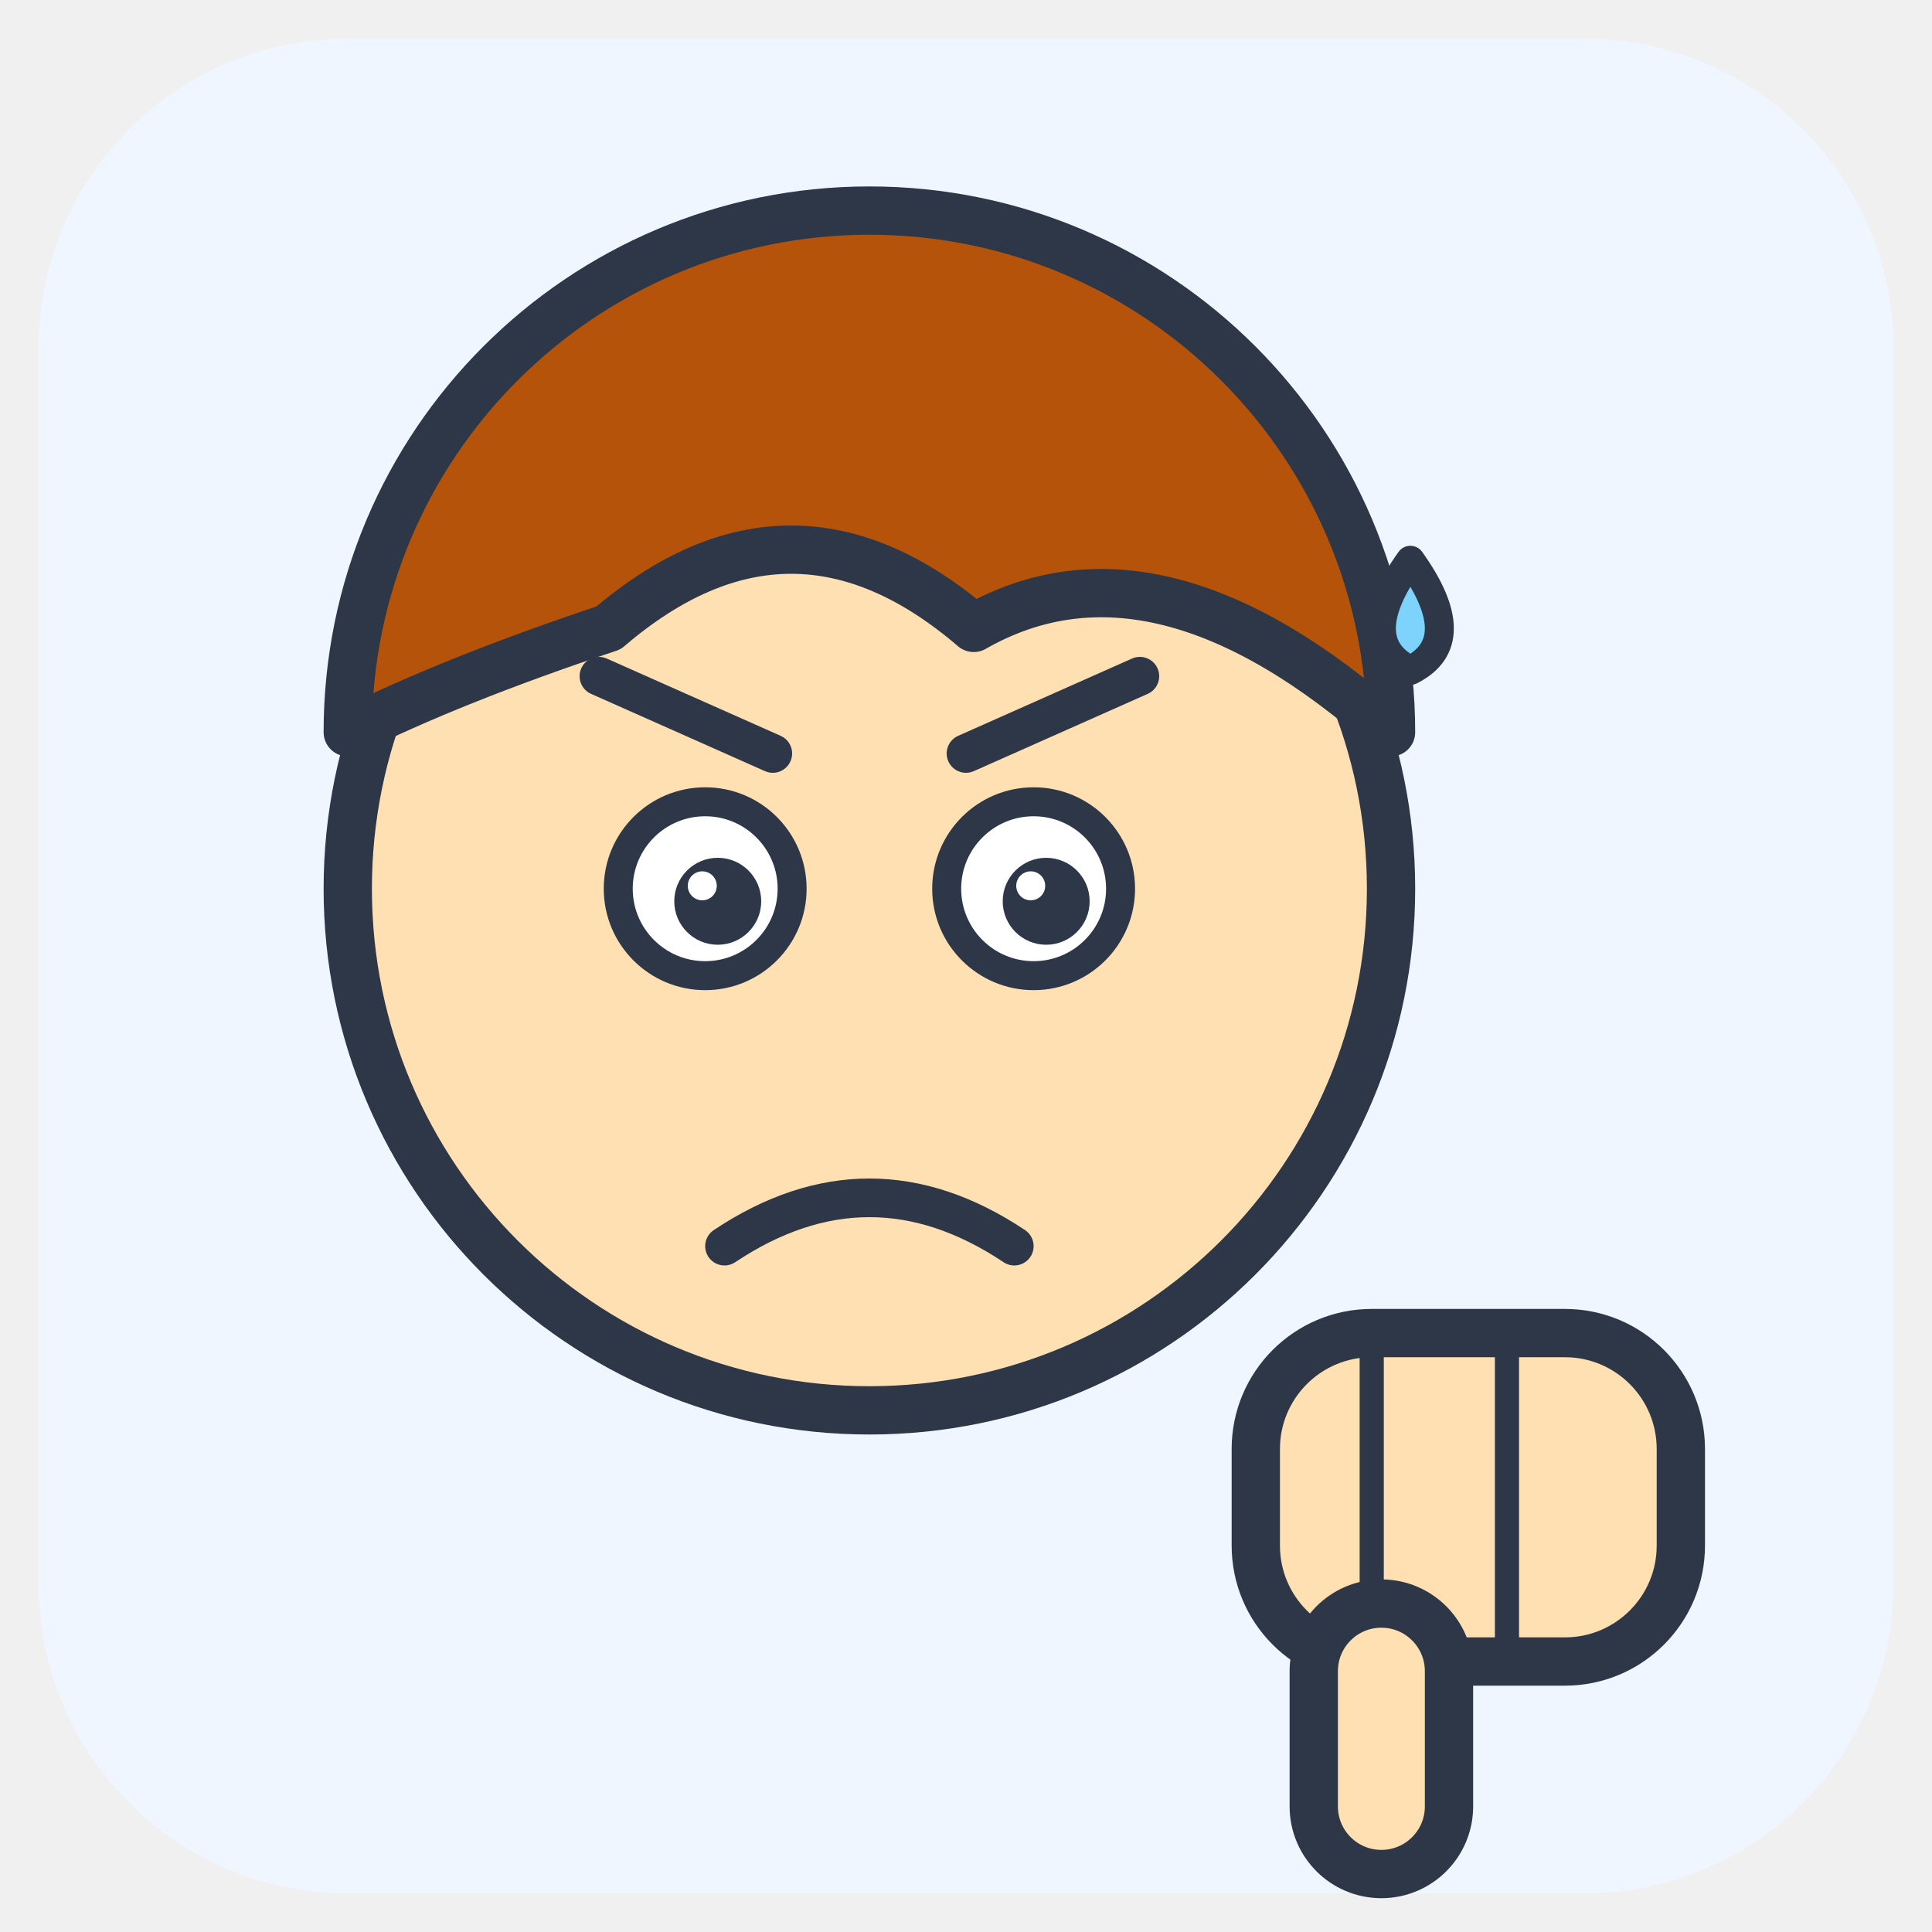
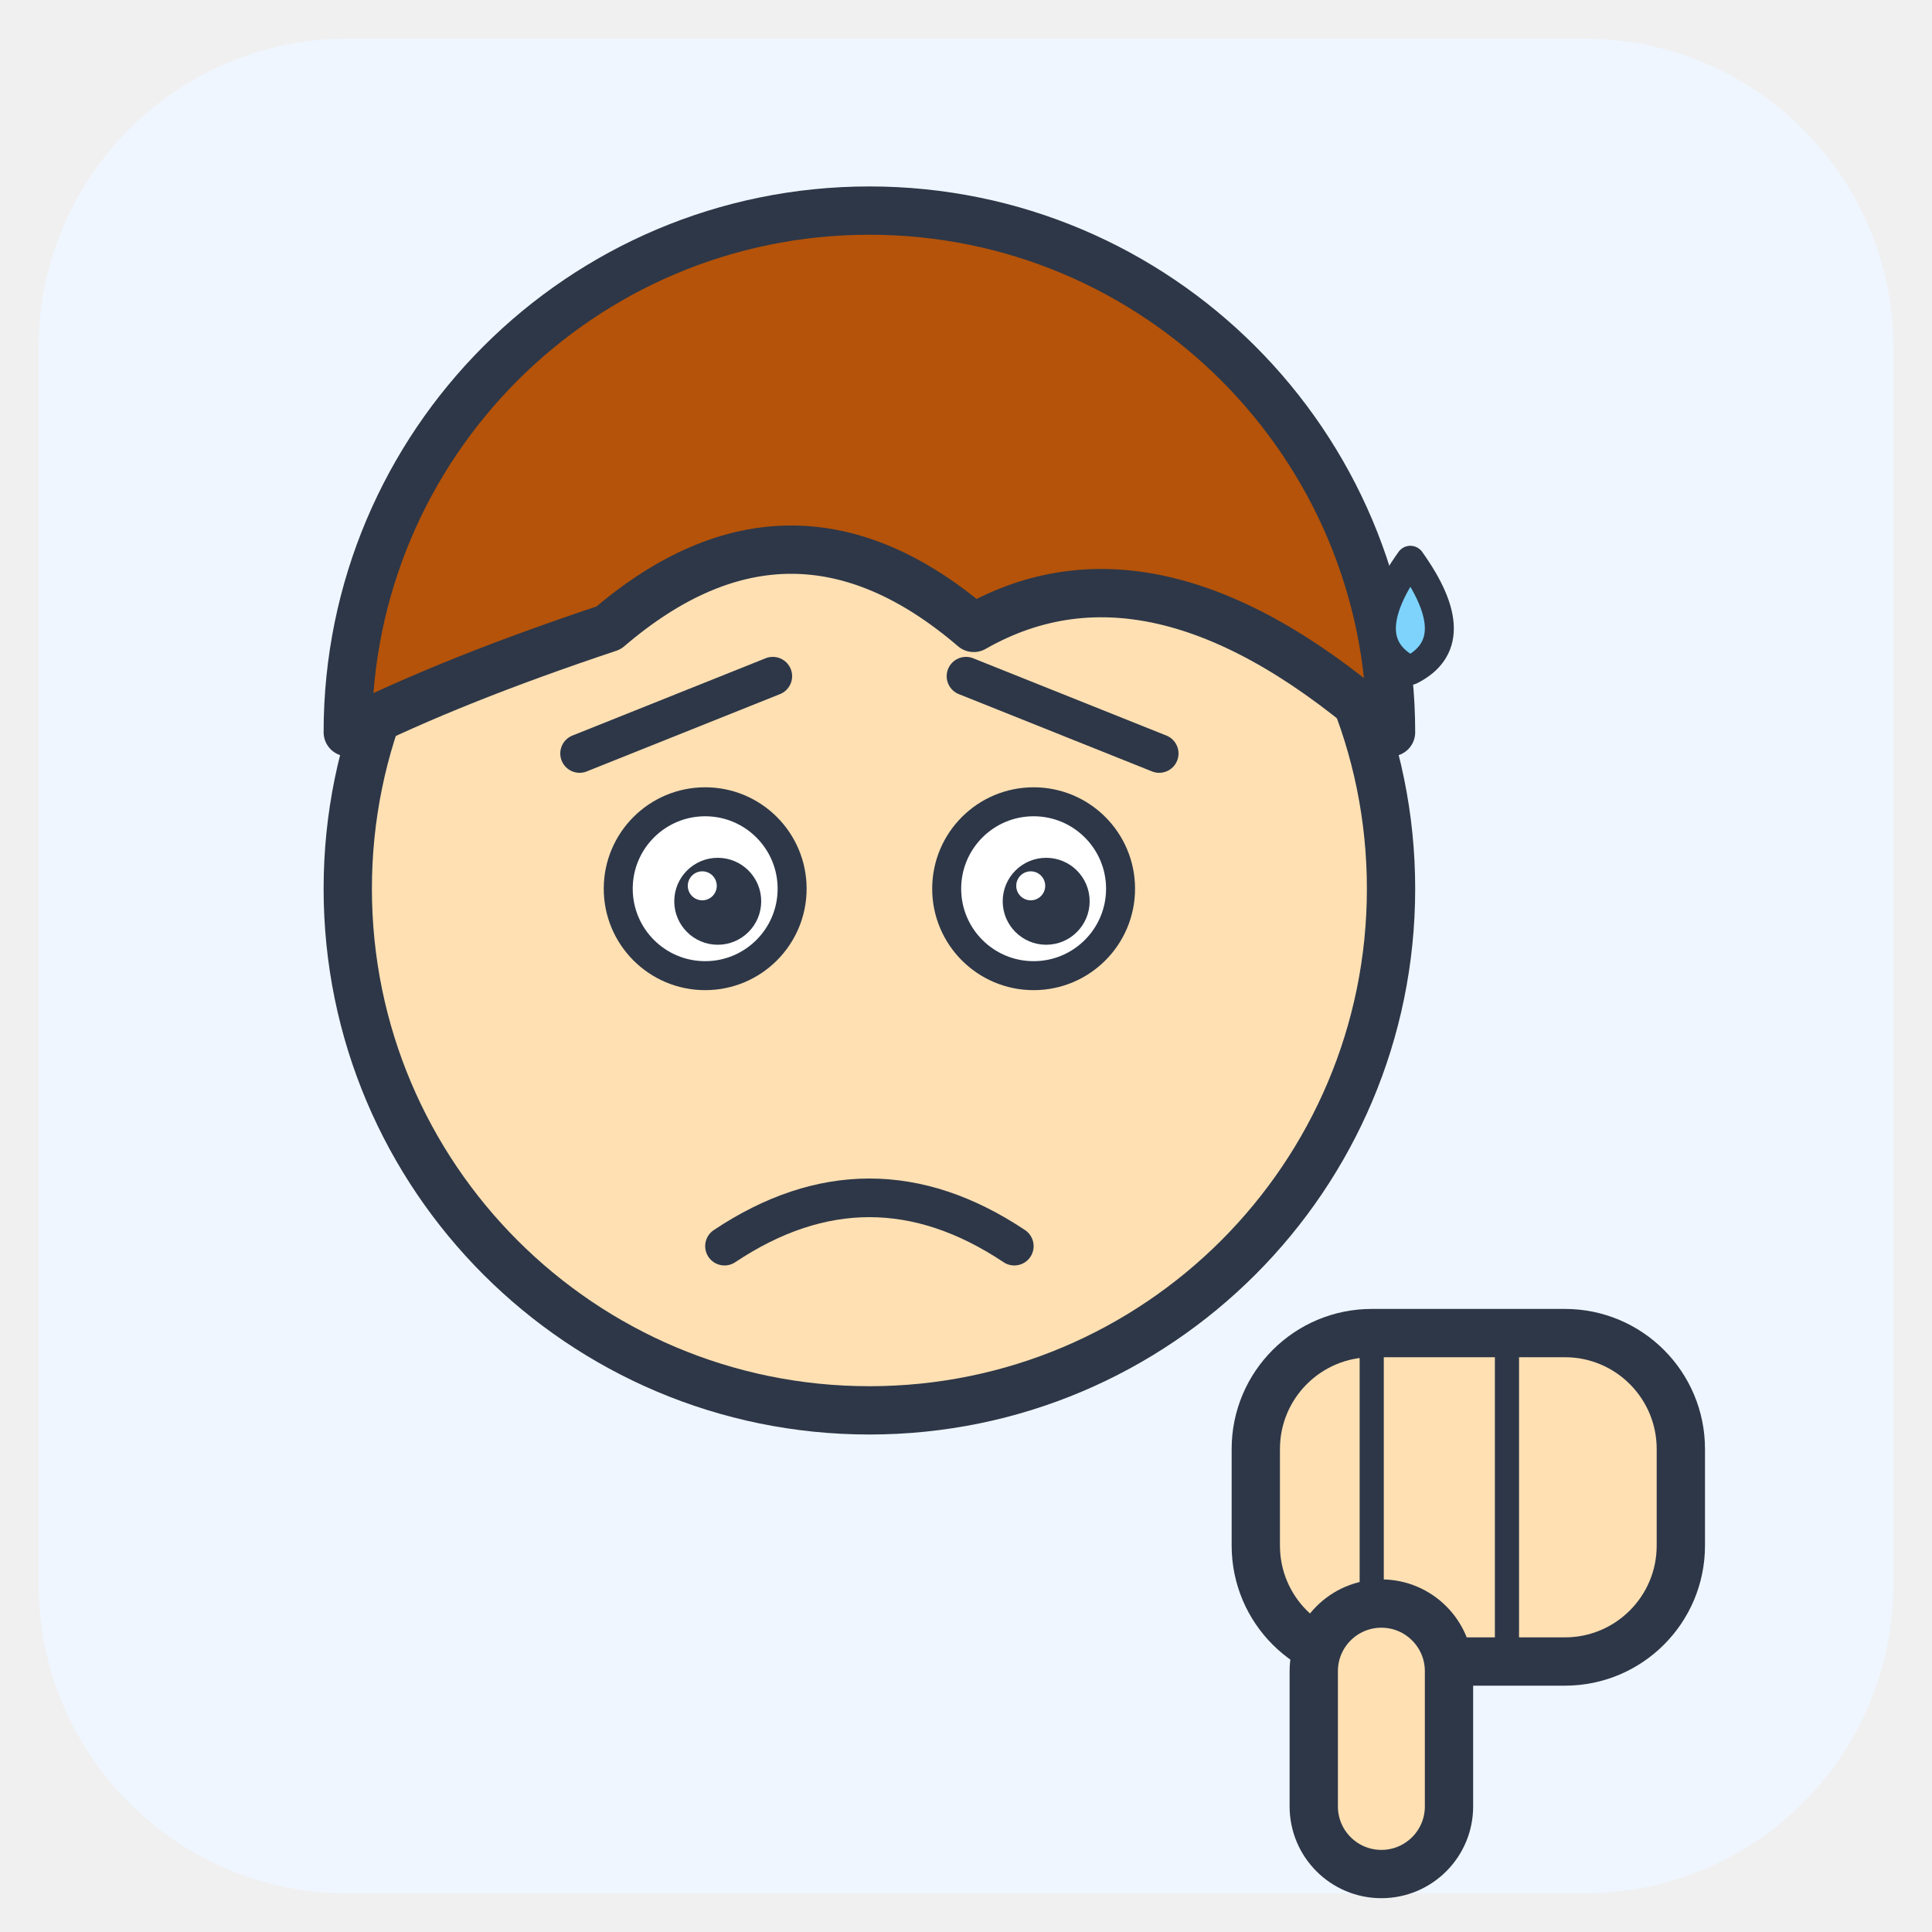
<svg xmlns="http://www.w3.org/2000/svg" viewBox="0 0 200 200" role="img" aria-label="מפסיד">
  <rect x="4" y="4" width="192" height="192" rx="32" fill="#EFF6FF" />
  <g stroke="#2D3748" stroke-width="5" stroke-linejoin="round" stroke-linecap="round">
    <circle cx="90" cy="92" r="54" fill="#FFE0B2" />
    <path d="M36 75.8 A54 54 0 0 1 144 75.8 Q119.7 54.2 100.8 65 Q81.9 48.8 63 65 Q46.8 70.4 36 75.8Z" fill="#B45309" />
    <circle cx="73" cy="92" r="9" fill="#fff" stroke-width="3" />
    <circle cx="74.3" cy="93.3" r="4.5" fill="#2D3748" stroke="none" />
    <circle cx="72.7" cy="91.7" r="1.5" fill="#fff" stroke="none" />
    <circle cx="107" cy="92" r="9" fill="#fff" stroke-width="3" />
    <circle cx="108.3" cy="93.3" r="4.5" fill="#2D3748" stroke="none" />
    <circle cx="106.7" cy="91.7" r="1.5" fill="#fff" stroke="none" />
-     <path d="M62 70 L80 78 M118 70 L100 78" fill="none" stroke-width="4" />
+     <path d="M60 78 L80 70 M120 78 L100 70" fill="none" stroke-width="4" />
    <path d="M75 129 Q90 119 105 129" fill="none" stroke-width="4" />
    <path d="M146 58 Q152 66.4 146 69.4 Q140 66.4 146 58Z" fill="#7DD3FC" stroke-width="3" />
    <rect x="130" y="138" width="44" height="34" rx="12" fill="#FFE0B2" />
    <path d="M142 138 v34 M156 138 v34" fill="none" stroke-width="2.5" />
    <rect x="136" y="166" width="14" height="28" rx="7" fill="#FFE0B2" />
  </g>
</svg>
